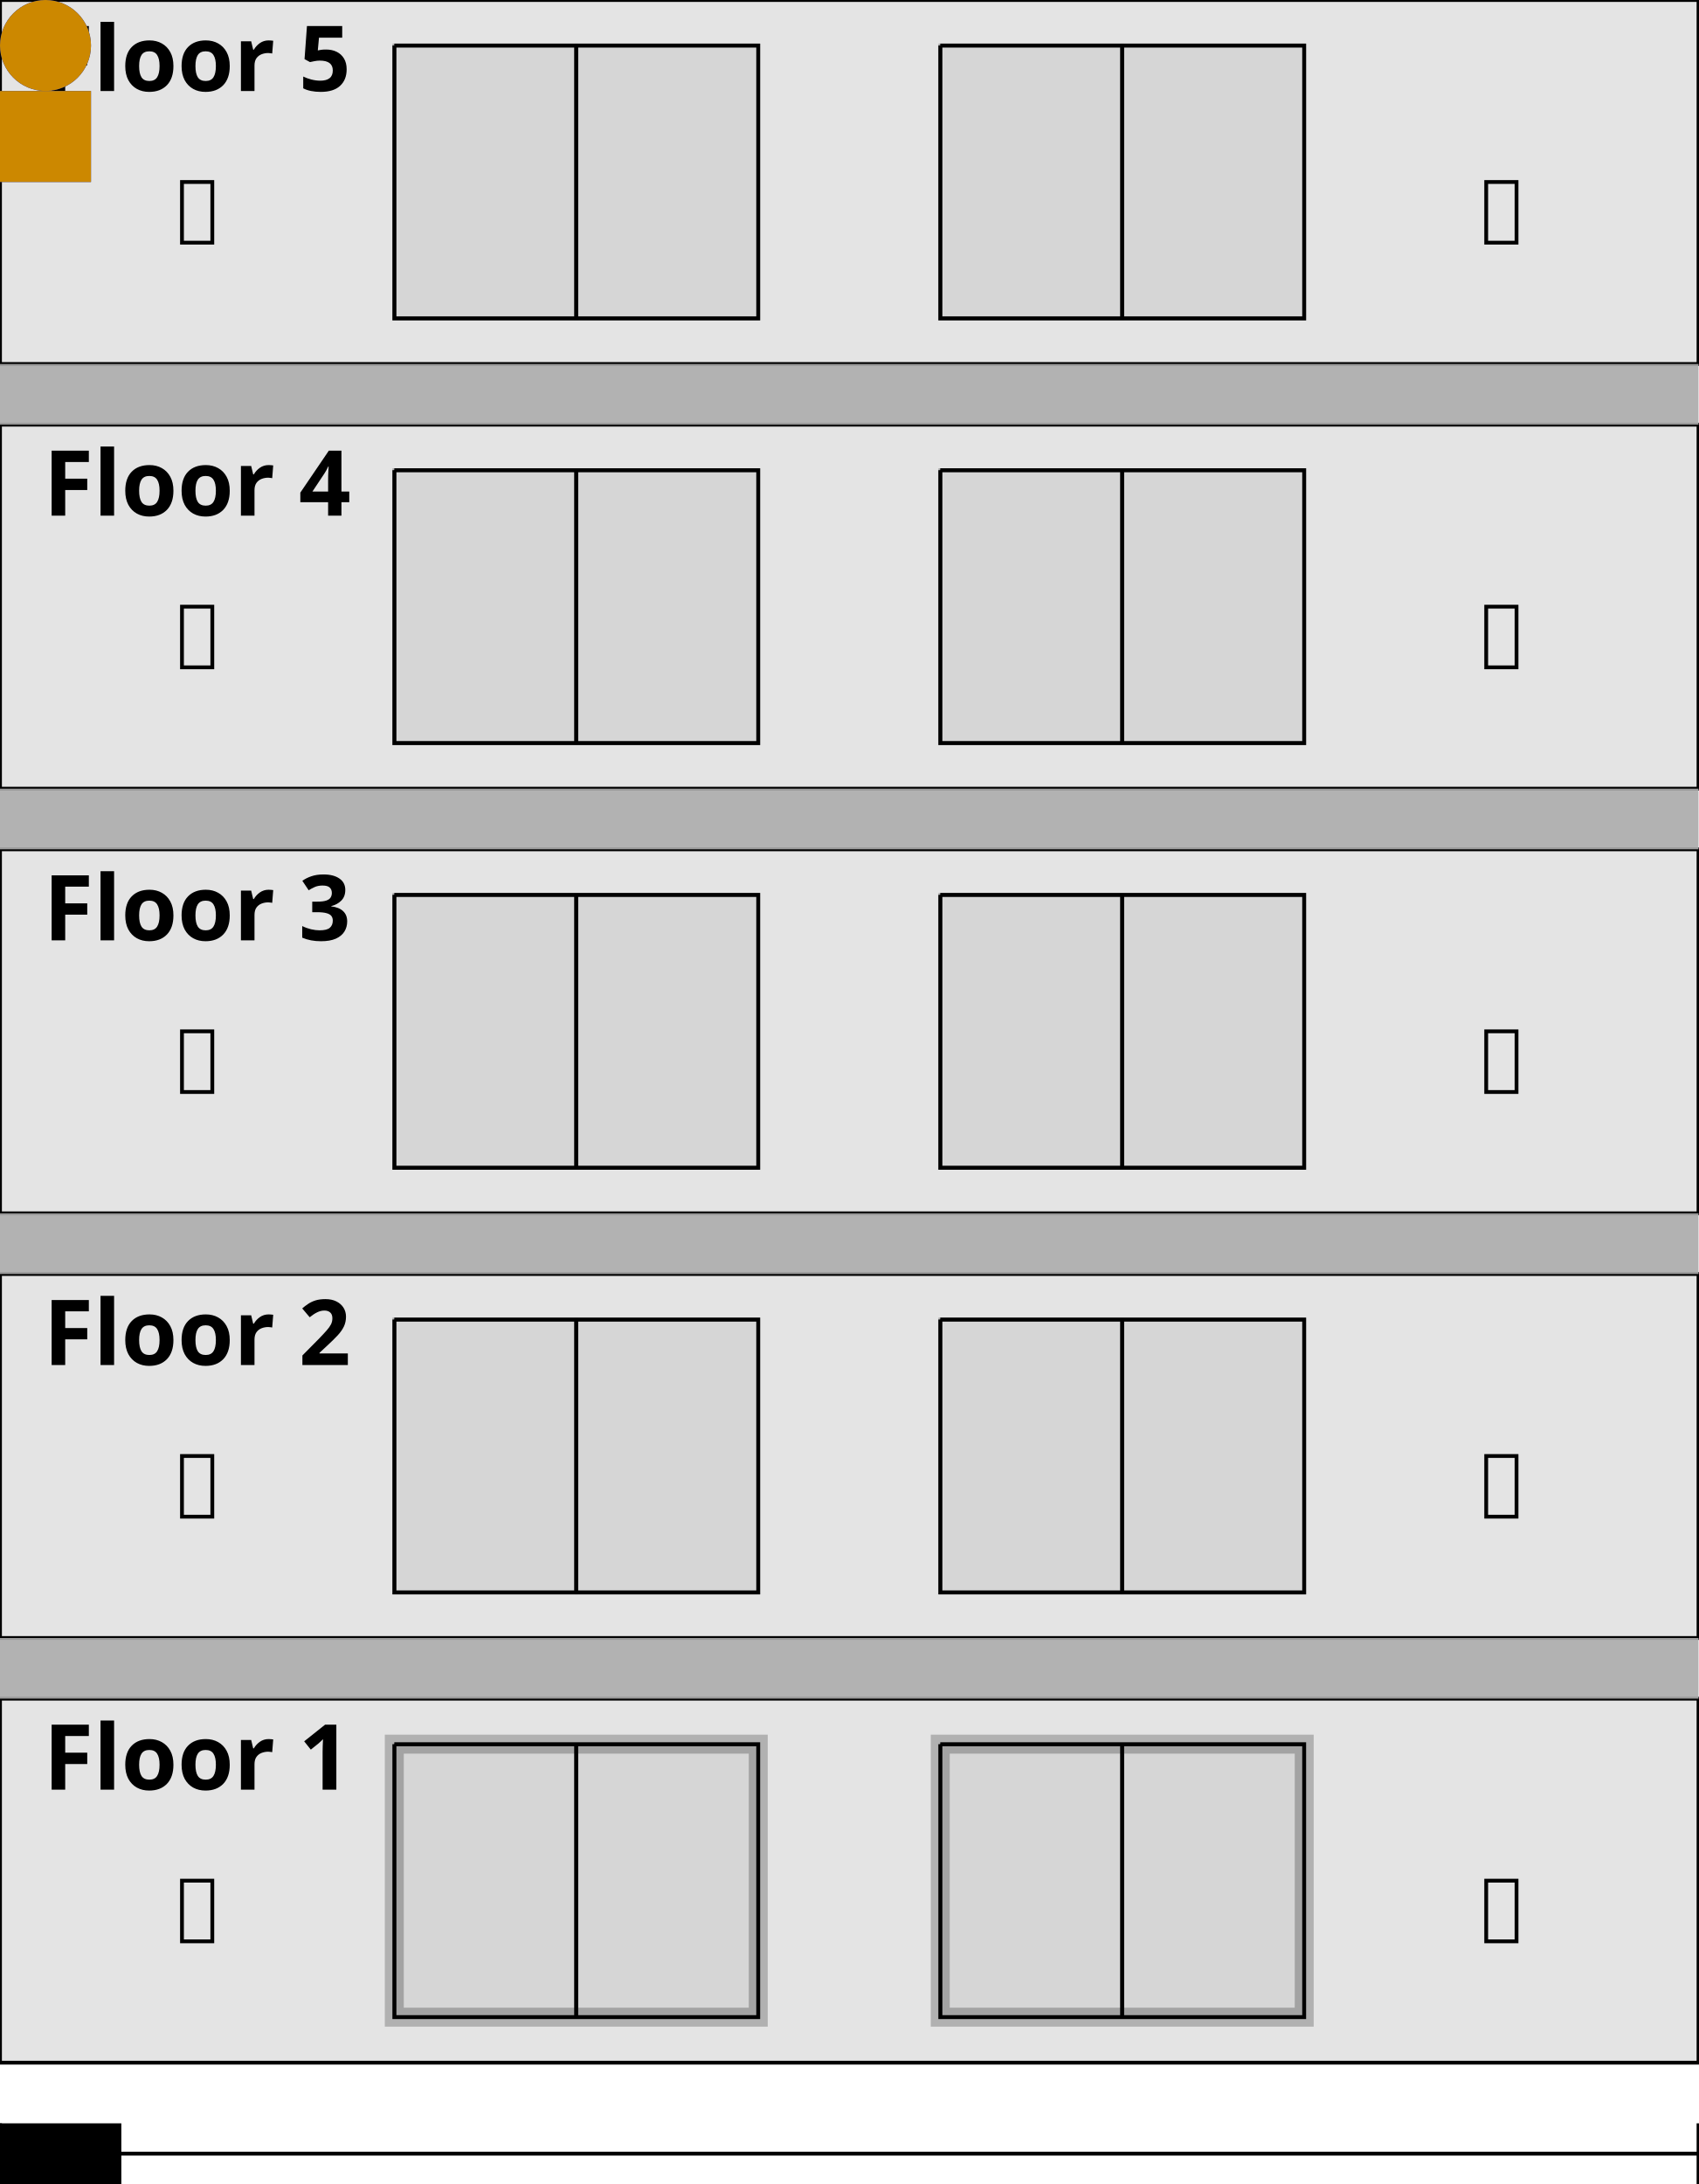
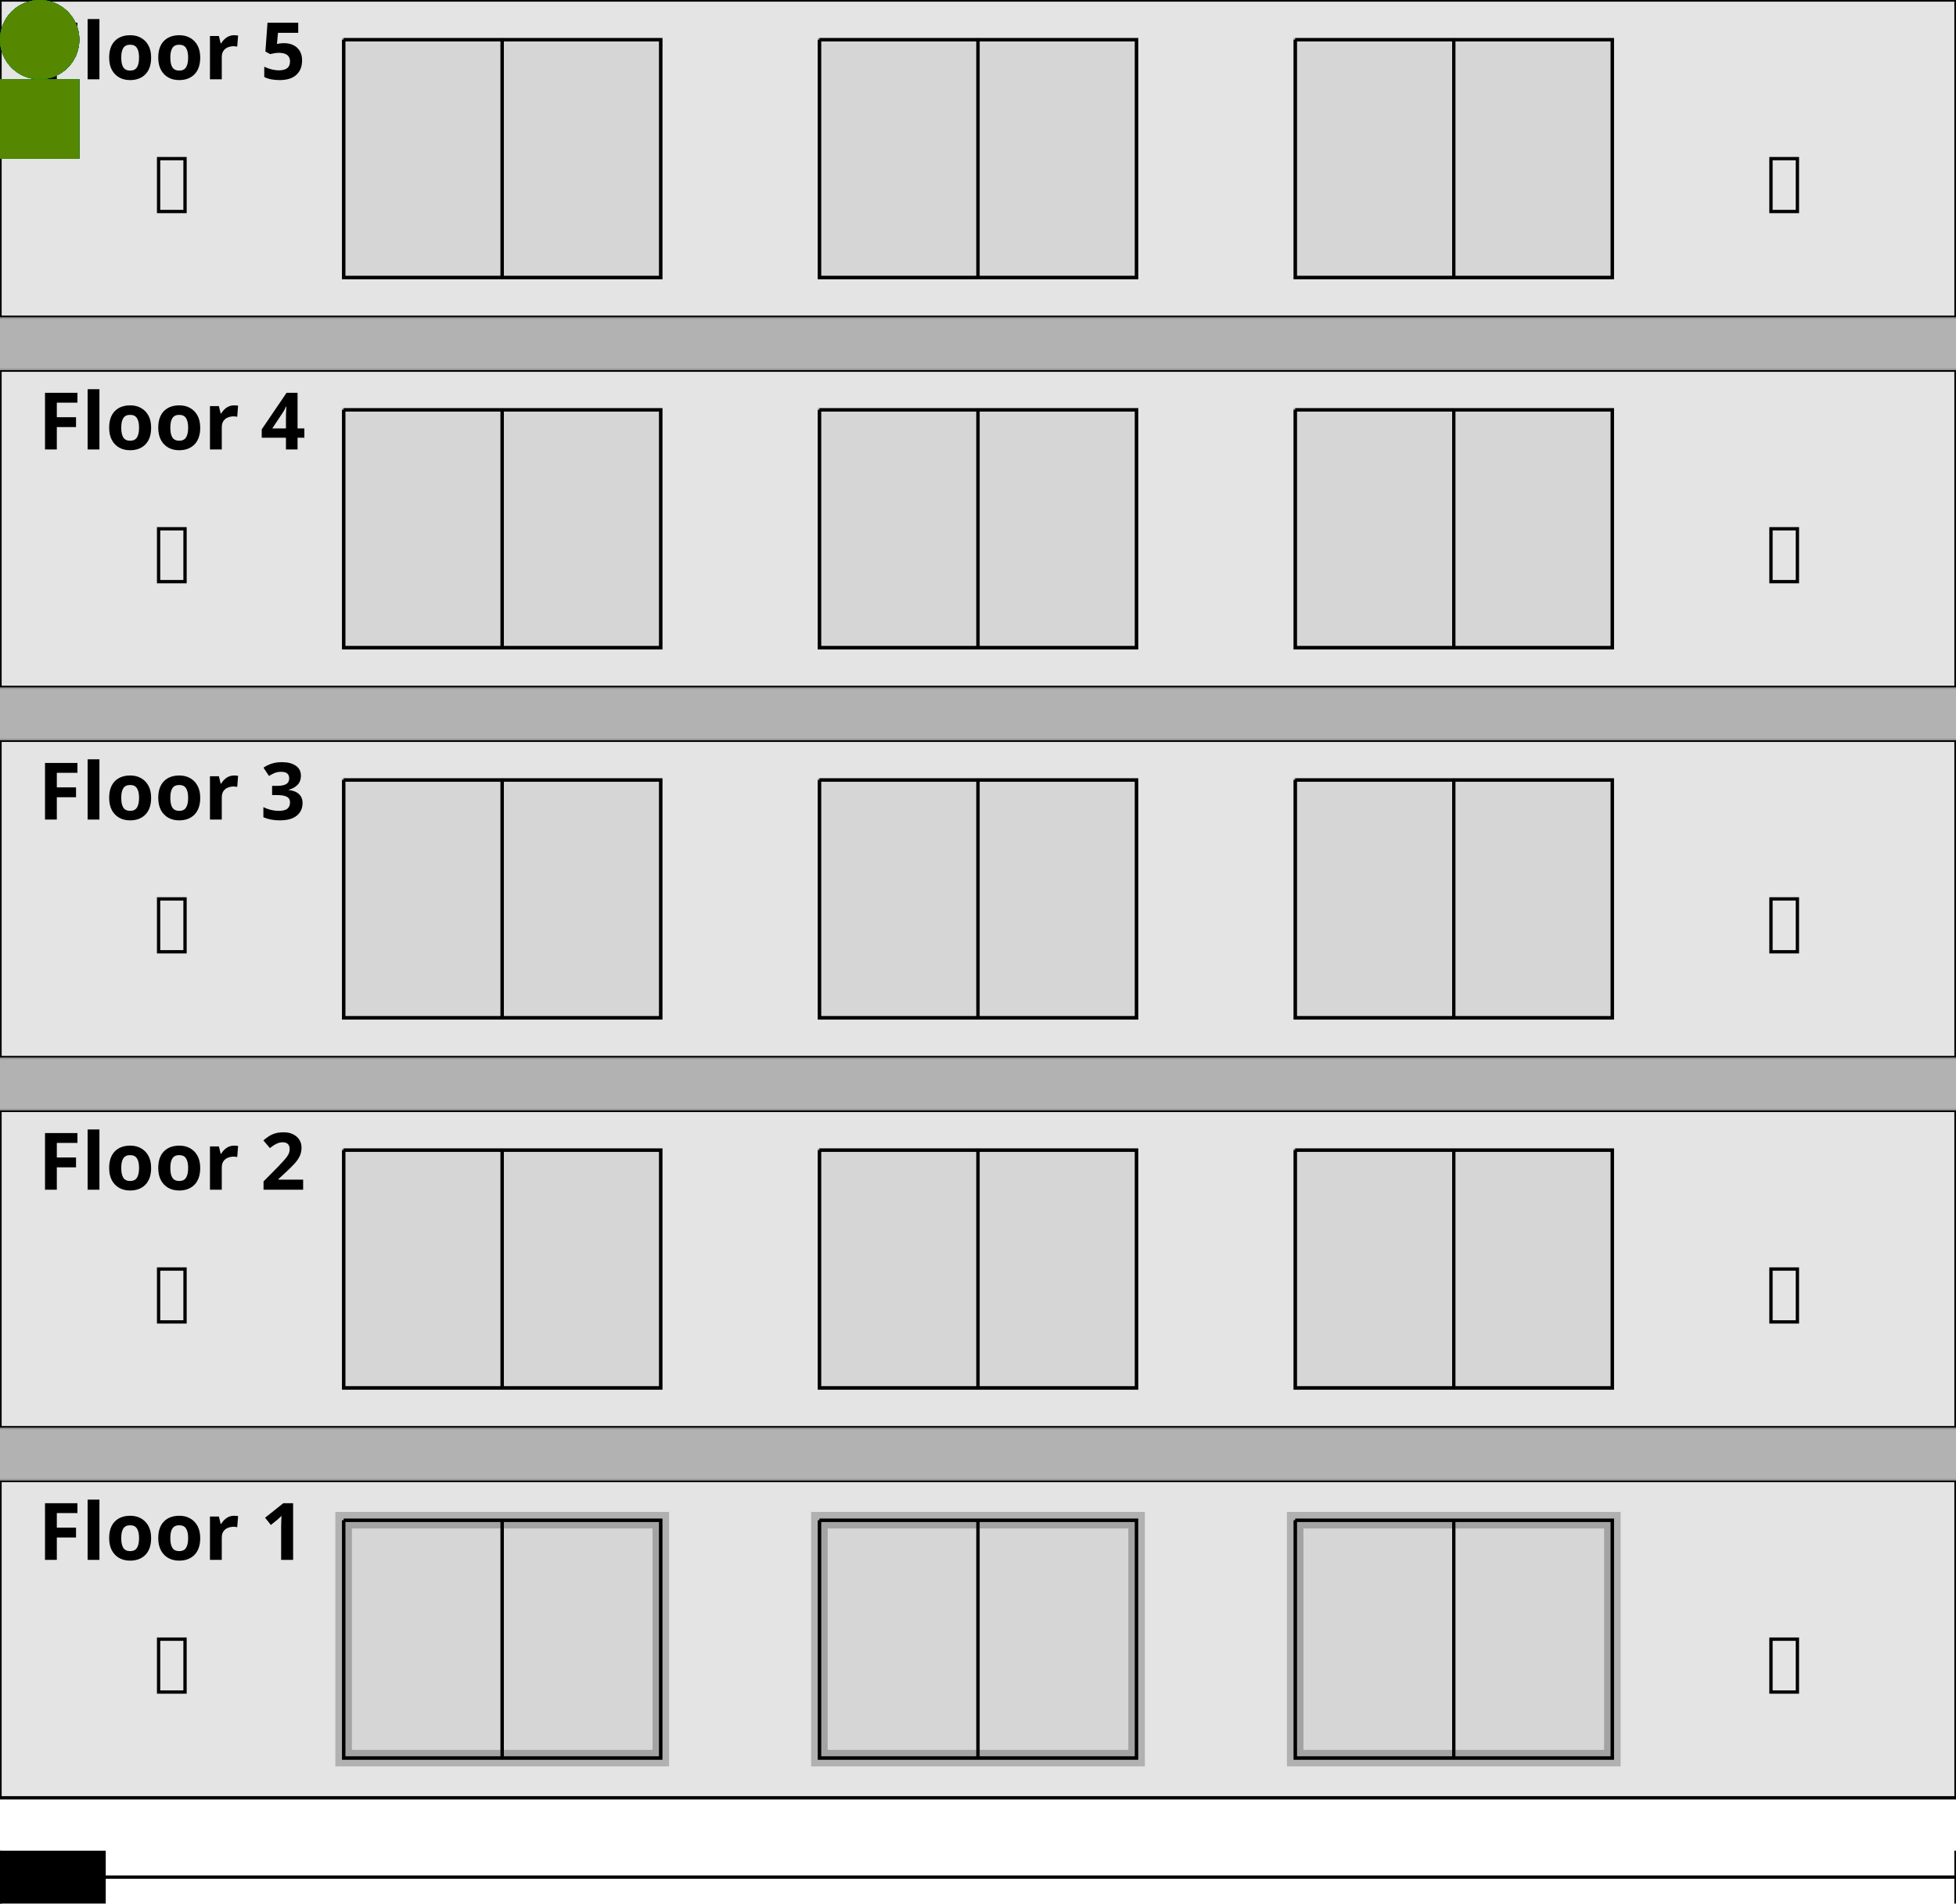
- <svg xmlns="http://www.w3.org/2000/svg" version="1.1" width="448" height="576">
+ <svg xmlns="http://www.w3.org/2000/svg" version="1.1" width="592" height="576">
  <defs>
    <g id="p">
      <circle r="12" cx="12" cy="12" />
      <rect x="0" y="24" width="24" height="24" />
    </g>
  </defs>
  <rect x="104" y="460" width="96" height="72" style="fill: none; stroke: black; stroke-width: 5;">
    <set attributeName="y" to="460" begin="z.begin" />
-     <animate attributeName="y" values="460;12" begin="z.begin+5.94s" dur="1.00s" fill="freeze" />
-     <animate attributeName="y" values="12;124" begin="z.begin+9.42s" dur="1.00s" fill="freeze" />
+     <animate attributeName="y" values="460;12" begin="z.begin+4.38s" dur="1.50s" fill="freeze" />
+     <animate attributeName="y" values="12;460" begin="z.begin+11.42s" dur="1.50s" fill="freeze" />
+     <animate attributeName="y" values="460;124" begin="z.begin+18.45s" dur="1.50s" fill="freeze" />
+     <animate attributeName="y" values="124;12" begin="z.begin+25.51s" dur="1.50s" fill="freeze" />
+     <animate attributeName="y" values="12;124" begin="z.begin+32.55s" dur="1.50s" fill="freeze" />
  </rect>
  <rect x="248" y="460" width="96" height="72" style="fill: none; stroke: black; stroke-width: 5;">
    <set attributeName="y" to="460" begin="z.begin" />
-     <animate attributeName="y" values="460;348" begin="z.begin+2.13s" dur="1.00s" fill="freeze" />
-     <animate attributeName="y" values="348;12" begin="z.begin+5.61s" dur="1.00s" fill="freeze" />
-   </rect>
-   <use href="#p" fill="#02c" x="-24">
+     <animate attributeName="y" values="460;236" begin="z.begin+3.24s" dur="1.50s" fill="freeze" />
+     <animate attributeName="y" values="236;460" begin="z.begin+9.98s" dur="1.50s" fill="freeze" />
+     <animate attributeName="y" values="460;236" begin="z.begin+16.88s" dur="1.50s" fill="freeze" />
+     <animate attributeName="y" values="236;124" begin="z.begin+24.08s" dur="1.50s" fill="freeze" />
+     <animate attributeName="y" values="124;236" begin="z.begin+31.04s" dur="1.50s" fill="freeze" />
+   </rect>
+   <rect x="392" y="460" width="96" height="72" style="fill: none; stroke: black; stroke-width: 5;">
+     <set attributeName="y" to="460" begin="z.begin" />
+     <animate attributeName="y" values="460;236" begin="z.begin+3.77s" dur="1.50s" fill="freeze" />
+     <animate attributeName="y" values="236;124" begin="z.begin+10.44s" dur="1.50s" fill="freeze" />
+     <animate attributeName="y" values="124;460" begin="z.begin+17.04s" dur="1.50s" fill="freeze" />
+     <animate attributeName="y" values="460;348" begin="z.begin+23.61s" dur="1.50s" fill="freeze" />
+     <animate attributeName="y" values="348;236" begin="z.begin+30.13s" dur="1.50s" fill="freeze" />
+     <animate attributeName="y" values="236;348" begin="z.begin+36.66s" dur="1.50s" fill="freeze" />
+   </rect>
+   <use href="#p" fill="#093" x="-24">
    <set attributeName="y" to="36" begin="z.begin" />
-     <set attributeName="x" to="147" begin="z.begin+7.39s" />
-     <animate attributeName="y" values="36;148" begin="z.begin+9.42s" dur="1.00s" fill="freeze" />
-     <set attributeName="x" to="-24" begin="z.begin+11.93s" />
-   </use>
-   <use href="#p" fill="#c80" x="-24">
-     <set attributeName="y" to="372" begin="z.begin" />
-     <set attributeName="x" to="272" begin="z.begin+3.59s" />
-     <animate attributeName="y" values="372;36" begin="z.begin+5.61s" dur="1.00s" fill="freeze" />
-     <set attributeName="x" to="-24" begin="z.begin+8.13s" />
+     <set attributeName="x" to="147" begin="z.begin+8.21s" />
+     <animate attributeName="y" values="36;484" begin="z.begin+11.42s" dur="1.50s" fill="freeze" />
+     <set attributeName="x" to="-24" begin="z.begin+15.74s" />
+   </use>
+   <use href="#p" fill="#750" x="-24">
+     <set attributeName="y" to="148" begin="z.begin" />
+     <set attributeName="x" to="128" begin="z.begin+22.31s" />
+     <animate attributeName="y" values="148;36" begin="z.begin+25.51s" dur="1.50s" fill="freeze" />
+     <set attributeName="x" to="-24" begin="z.begin+29.85s" />
+   </use>
+   <use href="#p" fill="#04b" x="-24">
+     <set attributeName="y" to="484" begin="z.begin" />
+     <set attributeName="x" to="301" begin="z.begin+13.39s" />
+     <animate attributeName="y" values="484;260" begin="z.begin+16.88s" dur="1.50s" fill="freeze" />
+     <set attributeName="x" to="-24" begin="z.begin+21.37s" />
+   </use>
+   <use href="#p" fill="#0ca" x="-24">
+     <set attributeName="y" to="484" begin="z.begin" />
+     <set attributeName="x" to="426" begin="z.begin+20.39s" />
+     <animate attributeName="y" values="484;372" begin="z.begin+23.61s" dur="1.50s" fill="freeze" />
+     <set attributeName="x" to="-24" begin="z.begin+27.43s" />
+   </use>
+   <use href="#p" fill="#0d0" x="-24">
+     <set attributeName="y" to="148" begin="z.begin" />
+     <set attributeName="x" to="119" begin="z.begin+22.31s" />
+     <animate attributeName="y" values="148;36" begin="z.begin+25.51s" dur="1.50s" fill="freeze" />
+     <set attributeName="x" to="-24" begin="z.begin+29.85s" />
+   </use>
+   <use href="#p" fill="#307" x="-24">
+     <set attributeName="y" to="148" begin="z.begin" />
+     <set attributeName="x" to="292" begin="z.begin+27.83s" />
+     <animate attributeName="y" values="148;260" begin="z.begin+31.04s" dur="1.50s" fill="freeze" />
+     <set attributeName="x" to="-24" begin="z.begin+34.64s" />
+   </use>
+   <use href="#p" fill="#208" x="-24">
+     <set attributeName="y" to="260" begin="z.begin" />
+     <set attributeName="x" to="417" begin="z.begin+33.45s" />
+     <animate attributeName="y" values="260;372" begin="z.begin+36.66s" dur="1.50s" fill="freeze" />
+     <set attributeName="x" to="-24" begin="z.begin+40.26s" />
+   </use>
+   <use href="#p" fill="#0b0" x="-24">
+     <set attributeName="y" to="260" begin="z.begin" />
+     <set attributeName="x" to="302" begin="z.begin+6.77s" />
+     <animate attributeName="y" values="260;484" begin="z.begin+9.98s" dur="1.50s" fill="freeze" />
+     <set attributeName="x" to="-24" begin="z.begin+13.89s" />
+   </use>
+   <use href="#p" fill="#580" x="-24">
+     <set attributeName="y" to="260" begin="z.begin" />
+     <set attributeName="x" to="427" begin="z.begin+7.23s" />
+     <animate attributeName="y" values="260;148" begin="z.begin+10.44s" dur="1.50s" fill="freeze" />
+     <set attributeName="x" to="-24" begin="z.begin+14.33s" />
  </use>
  <rect x="104" y="460" width="48" height="72" style="fill: #ccc; fill-opacity: 0.8; stroke: black">
    <set attributeName="x" to="104" begin="z.begin" />
+     <animate attributeName="x" begin="z.begin+12.92s" dur="2.32s" values="104;56" fill="freeze" />
+     <animate attributeName="x" begin="z.begin+16.84s" dur="1.61s" values="56;104" fill="freeze" />
  </rect>
  <rect x="152" y="460" width="48" height="72" style="fill: #ccc; fill-opacity: 0.8; stroke: black">
    <set attributeName="x" to="152" begin="z.begin" />
+     <animate attributeName="x" begin="z.begin+12.92s" dur="2.32s" values="152;200" fill="freeze" />
+     <animate attributeName="x" begin="z.begin+16.84s" dur="1.61s" values="200;152" fill="freeze" />
  </rect>
  <rect x="104" y="348" width="48" height="72" style="fill: #ccc; fill-opacity: 0.8; stroke: black">
    <set attributeName="x" to="104" begin="z.begin" />
  </rect>
  <rect x="152" y="348" width="48" height="72" style="fill: #ccc; fill-opacity: 0.8; stroke: black">
    <set attributeName="x" to="152" begin="z.begin" />
  </rect>
  <rect x="104" y="236" width="48" height="72" style="fill: #ccc; fill-opacity: 0.8; stroke: black">
    <set attributeName="x" to="104" begin="z.begin" />
  </rect>
  <rect x="152" y="236" width="48" height="72" style="fill: #ccc; fill-opacity: 0.8; stroke: black">
    <set attributeName="x" to="152" begin="z.begin" />
  </rect>
  <rect x="104" y="124" width="48" height="72" style="fill: #ccc; fill-opacity: 0.8; stroke: black">
    <set attributeName="x" to="104" begin="z.begin" />
-     <animate attributeName="x" begin="z.begin+10.42s" dur="1.01s" values="104;56" fill="freeze" />
-     <animate attributeName="x" begin="z.begin+12.44s" dur="1.01s" values="56;104" fill="freeze" />
+     <animate attributeName="x" begin="z.begin+19.95s" dur="2.36s" values="104;56" fill="freeze" />
+     <animate attributeName="x" begin="z.begin+23.91s" dur="1.60s" values="56;104" fill="freeze" />
+     <animate attributeName="x" begin="z.begin+34.06s" dur="2.45s" values="104;56" fill="freeze" />
+     <animate attributeName="x" begin="z.begin+38.11s" dur="1.61s" values="56;104" fill="freeze" />
  </rect>
  <rect x="152" y="124" width="48" height="72" style="fill: #ccc; fill-opacity: 0.8; stroke: black">
    <set attributeName="x" to="152" begin="z.begin" />
-     <animate attributeName="x" begin="z.begin+10.42s" dur="1.01s" values="152;200" fill="freeze" />
-     <animate attributeName="x" begin="z.begin+12.44s" dur="1.01s" values="200;152" fill="freeze" />
+     <animate attributeName="x" begin="z.begin+19.95s" dur="2.36s" values="152;200" fill="freeze" />
+     <animate attributeName="x" begin="z.begin+23.91s" dur="1.60s" values="200;152" fill="freeze" />
+     <animate attributeName="x" begin="z.begin+34.06s" dur="2.45s" values="152;200" fill="freeze" />
+     <animate attributeName="x" begin="z.begin+38.11s" dur="1.61s" values="200;152" fill="freeze" />
  </rect>
  <rect x="104" y="12" width="48" height="72" style="fill: #ccc; fill-opacity: 0.8; stroke: black">
    <set attributeName="x" to="104" begin="z.begin" />
-     <animate attributeName="x" begin="z.begin+6.95s" dur="0.44s" values="104;56" fill="freeze" />
-     <animate attributeName="x" begin="z.begin+8.40s" dur="1.02s" values="56;104" fill="freeze" />
+     <animate attributeName="x" begin="z.begin+5.88s" dur="2.33s" values="104;56" fill="freeze" />
+     <animate attributeName="x" begin="z.begin+9.81s" dur="1.60s" values="56;104" fill="freeze" />
+     <animate attributeName="x" begin="z.begin+27.02s" dur="2.33s" values="104;56" fill="freeze" />
+     <animate attributeName="x" begin="z.begin+30.95s" dur="1.60s" values="56;104" fill="freeze" />
  </rect>
  <rect x="152" y="12" width="48" height="72" style="fill: #ccc; fill-opacity: 0.8; stroke: black">
    <set attributeName="x" to="152" begin="z.begin" />
-     <animate attributeName="x" begin="z.begin+6.95s" dur="0.44s" values="152;200" fill="freeze" />
-     <animate attributeName="x" begin="z.begin+8.40s" dur="1.02s" values="200;152" fill="freeze" />
+     <animate attributeName="x" begin="z.begin+5.88s" dur="2.33s" values="152;200" fill="freeze" />
+     <animate attributeName="x" begin="z.begin+9.81s" dur="1.60s" values="200;152" fill="freeze" />
+     <animate attributeName="x" begin="z.begin+27.02s" dur="2.33s" values="152;200" fill="freeze" />
+     <animate attributeName="x" begin="z.begin+30.95s" dur="1.60s" values="200;152" fill="freeze" />
  </rect>
  <rect x="248" y="460" width="48" height="72" style="fill: #ccc; fill-opacity: 0.8; stroke: black">
    <set attributeName="x" to="248" begin="z.begin" />
+     <animate attributeName="x" begin="z.begin+11.48s" dur="1.91s" values="248;200" fill="freeze" />
+     <animate attributeName="x" begin="z.begin+15.28s" dur="1.60s" values="200;248" fill="freeze" />
  </rect>
  <rect x="296" y="460" width="48" height="72" style="fill: #ccc; fill-opacity: 0.8; stroke: black">
    <set attributeName="x" to="296" begin="z.begin" />
+     <animate attributeName="x" begin="z.begin+11.48s" dur="1.91s" values="296;344" fill="freeze" />
+     <animate attributeName="x" begin="z.begin+15.28s" dur="1.60s" values="344;296" fill="freeze" />
  </rect>
  <rect x="248" y="348" width="48" height="72" style="fill: #ccc; fill-opacity: 0.8; stroke: black">
    <set attributeName="x" to="248" begin="z.begin" />
-     <animate attributeName="x" begin="z.begin+3.13s" dur="0.46s" values="248;200" fill="freeze" />
-     <animate attributeName="x" begin="z.begin+4.60s" dur="1.01s" values="200;248" fill="freeze" />
  </rect>
  <rect x="296" y="348" width="48" height="72" style="fill: #ccc; fill-opacity: 0.8; stroke: black">
    <set attributeName="x" to="296" begin="z.begin" />
-     <animate attributeName="x" begin="z.begin+3.13s" dur="0.46s" values="296;344" fill="freeze" />
-     <animate attributeName="x" begin="z.begin+4.60s" dur="1.01s" values="344;296" fill="freeze" />
  </rect>
  <rect x="248" y="236" width="48" height="72" style="fill: #ccc; fill-opacity: 0.8; stroke: black">
    <set attributeName="x" to="248" begin="z.begin" />
+     <animate attributeName="x" begin="z.begin+4.74s" dur="2.03s" values="248;200" fill="freeze" />
+     <animate attributeName="x" begin="z.begin+8.37s" dur="1.61s" values="200;248" fill="freeze" />
+     <animate attributeName="x" begin="z.begin+18.38s" dur="2.48s" values="248;200" fill="freeze" />
+     <animate attributeName="x" begin="z.begin+22.47s" dur="1.61s" values="200;248" fill="freeze" />
+     <animate attributeName="x" begin="z.begin+32.54s" dur="1.60s" values="248;200" fill="freeze" />
+     <animate attributeName="x" begin="z.begin+35.75s" dur="1.60s" values="200;248" fill="freeze" />
  </rect>
  <rect x="296" y="236" width="48" height="72" style="fill: #ccc; fill-opacity: 0.8; stroke: black">
    <set attributeName="x" to="296" begin="z.begin" />
+     <animate attributeName="x" begin="z.begin+4.74s" dur="2.03s" values="296;344" fill="freeze" />
+     <animate attributeName="x" begin="z.begin+8.37s" dur="1.61s" values="344;296" fill="freeze" />
+     <animate attributeName="x" begin="z.begin+18.38s" dur="2.48s" values="296;344" fill="freeze" />
+     <animate attributeName="x" begin="z.begin+22.47s" dur="1.61s" values="344;296" fill="freeze" />
+     <animate attributeName="x" begin="z.begin+32.54s" dur="1.60s" values="296;344" fill="freeze" />
+     <animate attributeName="x" begin="z.begin+35.75s" dur="1.60s" values="344;296" fill="freeze" />
  </rect>
  <rect x="248" y="124" width="48" height="72" style="fill: #ccc; fill-opacity: 0.8; stroke: black">
    <set attributeName="x" to="248" begin="z.begin" />
+     <animate attributeName="x" begin="z.begin+25.58s" dur="2.25s" values="248;200" fill="freeze" />
+     <animate attributeName="x" begin="z.begin+29.43s" dur="1.60s" values="200;248" fill="freeze" />
  </rect>
  <rect x="296" y="124" width="48" height="72" style="fill: #ccc; fill-opacity: 0.8; stroke: black">
    <set attributeName="x" to="296" begin="z.begin" />
+     <animate attributeName="x" begin="z.begin+25.58s" dur="2.25s" values="296;344" fill="freeze" />
+     <animate attributeName="x" begin="z.begin+29.43s" dur="1.60s" values="344;296" fill="freeze" />
  </rect>
  <rect x="248" y="12" width="48" height="72" style="fill: #ccc; fill-opacity: 0.8; stroke: black">
    <set attributeName="x" to="248" begin="z.begin" />
-     <animate attributeName="x" begin="z.begin+6.62s" dur="1.01s" values="248;200" fill="freeze" />
-     <animate attributeName="x" begin="z.begin+8.64s" dur="1.01s" values="200;248" fill="freeze" />
  </rect>
  <rect x="296" y="12" width="48" height="72" style="fill: #ccc; fill-opacity: 0.8; stroke: black">
    <set attributeName="x" to="296" begin="z.begin" />
-     <animate attributeName="x" begin="z.begin+6.62s" dur="1.01s" values="296;344" fill="freeze" />
-     <animate attributeName="x" begin="z.begin+8.64s" dur="1.01s" values="344;296" fill="freeze" />
-   </rect>
-   <path d="M0 0 L448 0 L448 96 L0 96 L0 0 M104 12 L104 84 L200 84 L200 12 L104 12 M248 12 L248 84 L344 84 L344 12 L248 12 M0 112 L448 112 L448 208 L0 208 L0 112 M104 124 L104 196 L200 196 L200 124 L104 124 M248 124 L248 196 L344 196 L344 124 L248 124 M0 224 L448 224 L448 320 L0 320 L0 224 M104 236 L104 308 L200 308 L200 236 L104 236 M248 236 L248 308 L344 308 L344 236 L248 236 M0 336 L448 336 L448 432 L0 432 L0 336 M104 348 L104 420 L200 420 L200 348 L104 348 M248 348 L248 420 L344 420 L344 348 L248 348 M0 448 L448 448 L448 544 L0 544 L0 448 M104 460 L104 532 L200 532 L200 460 L104 460 M248 460 L248 532 L344 532 L344 460 L248 460 " style="stroke: black; fill: #ddd; fill-opacity: 0.8" />
+   </rect>
+   <rect x="392" y="460" width="48" height="72" style="fill: #ccc; fill-opacity: 0.8; stroke: black">
+     <set attributeName="x" to="392" begin="z.begin" />
+     <animate attributeName="x" begin="z.begin+18.55s" dur="1.85s" values="392;344" fill="freeze" />
+     <animate attributeName="x" begin="z.begin+22.00s" dur="1.61s" values="344;392" fill="freeze" />
+   </rect>
+   <rect x="440" y="460" width="48" height="72" style="fill: #ccc; fill-opacity: 0.8; stroke: black">
+     <set attributeName="x" to="440" begin="z.begin" />
+     <animate attributeName="x" begin="z.begin+18.55s" dur="1.85s" values="440;488" fill="freeze" />
+     <animate attributeName="x" begin="z.begin+22.00s" dur="1.61s" values="488;440" fill="freeze" />
+   </rect>
+   <rect x="392" y="348" width="48" height="72" style="fill: #ccc; fill-opacity: 0.8; stroke: black">
+     <set attributeName="x" to="392" begin="z.begin" />
+     <animate attributeName="x" begin="z.begin+25.11s" dur="1.82s" values="392;344" fill="freeze" />
+     <animate attributeName="x" begin="z.begin+28.53s" dur="1.60s" values="344;392" fill="freeze" />
+     <animate attributeName="x" begin="z.begin+38.16s" dur="1.60s" values="392;344" fill="freeze" />
+     <animate attributeName="x" begin="z.begin+41.37s" dur="1.60s" values="344;392" fill="freeze" />
+   </rect>
+   <rect x="440" y="348" width="48" height="72" style="fill: #ccc; fill-opacity: 0.8; stroke: black">
+     <set attributeName="x" to="440" begin="z.begin" />
+     <animate attributeName="x" begin="z.begin+25.11s" dur="1.82s" values="440;488" fill="freeze" />
+     <animate attributeName="x" begin="z.begin+28.53s" dur="1.60s" values="488;440" fill="freeze" />
+     <animate attributeName="x" begin="z.begin+38.16s" dur="1.60s" values="440;488" fill="freeze" />
+     <animate attributeName="x" begin="z.begin+41.37s" dur="1.60s" values="488;440" fill="freeze" />
+   </rect>
+   <rect x="392" y="236" width="48" height="72" style="fill: #ccc; fill-opacity: 0.8; stroke: black">
+     <set attributeName="x" to="392" begin="z.begin" />
+     <animate attributeName="x" begin="z.begin+5.27s" dur="1.96s" values="392;344" fill="freeze" />
+     <animate attributeName="x" begin="z.begin+8.83s" dur="1.60s" values="344;392" fill="freeze" />
+     <animate attributeName="x" begin="z.begin+31.64s" dur="1.81s" values="392;344" fill="freeze" />
+     <animate attributeName="x" begin="z.begin+35.05s" dur="1.60s" values="344;392" fill="freeze" />
+   </rect>
+   <rect x="440" y="236" width="48" height="72" style="fill: #ccc; fill-opacity: 0.8; stroke: black">
+     <set attributeName="x" to="440" begin="z.begin" />
+     <animate attributeName="x" begin="z.begin+5.27s" dur="1.96s" values="440;488" fill="freeze" />
+     <animate attributeName="x" begin="z.begin+8.83s" dur="1.60s" values="488;440" fill="freeze" />
+     <animate attributeName="x" begin="z.begin+31.64s" dur="1.81s" values="440;488" fill="freeze" />
+     <animate attributeName="x" begin="z.begin+35.05s" dur="1.60s" values="488;440" fill="freeze" />
+   </rect>
+   <rect x="392" y="124" width="48" height="72" style="fill: #ccc; fill-opacity: 0.8; stroke: black">
+     <set attributeName="x" to="392" begin="z.begin" />
+     <animate attributeName="x" begin="z.begin+11.94s" dur="1.89s" values="392;344" fill="freeze" />
+     <animate attributeName="x" begin="z.begin+15.44s" dur="1.61s" values="344;392" fill="freeze" />
+   </rect>
+   <rect x="440" y="124" width="48" height="72" style="fill: #ccc; fill-opacity: 0.8; stroke: black">
+     <set attributeName="x" to="440" begin="z.begin" />
+     <animate attributeName="x" begin="z.begin+11.94s" dur="1.89s" values="440;488" fill="freeze" />
+     <animate attributeName="x" begin="z.begin+15.44s" dur="1.61s" values="488;440" fill="freeze" />
+   </rect>
+   <rect x="392" y="12" width="48" height="72" style="fill: #ccc; fill-opacity: 0.8; stroke: black">
+     <set attributeName="x" to="392" begin="z.begin" />
+   </rect>
+   <rect x="440" y="12" width="48" height="72" style="fill: #ccc; fill-opacity: 0.8; stroke: black">
+     <set attributeName="x" to="440" begin="z.begin" />
+   </rect>
+   <path d="M0 0 L592 0 L592 96 L0 96 L0 0 M104 12 L104 84 L200 84 L200 12 L104 12 M248 12 L248 84 L344 84 L344 12 L248 12 M392 12 L392 84 L488 84 L488 12 L392 12 M0 112 L592 112 L592 208 L0 208 L0 112 M104 124 L104 196 L200 196 L200 124 L104 124 M248 124 L248 196 L344 196 L344 124 L248 124 M392 124 L392 196 L488 196 L488 124 L392 124 M0 224 L592 224 L592 320 L0 320 L0 224 M104 236 L104 308 L200 308 L200 236 L104 236 M248 236 L248 308 L344 308 L344 236 L248 236 M392 236 L392 308 L488 308 L488 236 L392 236 M0 336 L592 336 L592 432 L0 432 L0 336 M104 348 L104 420 L200 420 L200 348 L104 348 M248 348 L248 420 L344 420 L344 348 L248 348 M392 348 L392 420 L488 420 L488 348 L392 348 M0 448 L592 448 L592 544 L0 544 L0 448 M104 460 L104 532 L200 532 L200 460 L104 460 M248 460 L248 532 L344 532 L344 460 L248 460 M392 460 L392 532 L488 532 L488 460 L392 460 " style="stroke: black; fill: #ddd; fill-opacity: 0.8" />
  <text x="52" y="24" style="font-size: 24px; font-weight: bold; font-family: sans-serif; text-anchor: middle">Floor 5</text>
  <rect x="48" y="48" width="8" height="16" style="fill: none; stroke: black;" />
-   <rect x="392" y="48" width="8" height="16" style="fill: none; stroke: black;" />
-   <rect x="0" y="96" width="448" height="16" style="fill: #aaa; fill-opacity: 0.9;" />
+   <rect x="536" y="48" width="8" height="16" style="fill: none; stroke: black;" />
+   <rect x="0" y="96" width="592" height="16" style="fill: #aaa; fill-opacity: 0.9;" />
  <text x="52" y="136" style="font-size: 24px; font-weight: bold; font-family: sans-serif; text-anchor: middle">Floor 4</text>
  <rect x="48" y="160" width="8" height="16" style="fill: none; stroke: black;" />
-   <rect x="392" y="160" width="8" height="16" style="fill: none; stroke: black;" />
-   <rect x="0" y="208" width="448" height="16" style="fill: #aaa; fill-opacity: 0.9;" />
+   <rect x="536" y="160" width="8" height="16" style="fill: none; stroke: black;" />
+   <rect x="0" y="208" width="592" height="16" style="fill: #aaa; fill-opacity: 0.9;" />
  <text x="52" y="248" style="font-size: 24px; font-weight: bold; font-family: sans-serif; text-anchor: middle">Floor 3</text>
  <rect x="48" y="272" width="8" height="16" style="fill: none; stroke: black;" />
-   <rect x="392" y="272" width="8" height="16" style="fill: none; stroke: black;" />
-   <rect x="0" y="320" width="448" height="16" style="fill: #aaa; fill-opacity: 0.9;" />
+   <rect x="536" y="272" width="8" height="16" style="fill: none; stroke: black;" />
+   <rect x="0" y="320" width="592" height="16" style="fill: #aaa; fill-opacity: 0.9;" />
  <text x="52" y="360" style="font-size: 24px; font-weight: bold; font-family: sans-serif; text-anchor: middle">Floor 2</text>
  <rect x="48" y="384" width="8" height="16" style="fill: none; stroke: black;" />
-   <rect x="392" y="384" width="8" height="16" style="fill: none; stroke: black;" />
-   <rect x="0" y="432" width="448" height="16" style="fill: #aaa; fill-opacity: 0.9;" />
+   <rect x="536" y="384" width="8" height="16" style="fill: none; stroke: black;" />
+   <rect x="0" y="432" width="592" height="16" style="fill: #aaa; fill-opacity: 0.9;" />
  <text x="52" y="472" style="font-size: 24px; font-weight: bold; font-family: sans-serif; text-anchor: middle">Floor 1</text>
  <rect x="48" y="496" width="8" height="16" style="fill: none; stroke: black;" />
-   <rect x="392" y="496" width="8" height="16" style="fill: none; stroke: black;" />
-   <use href="#p" fill="#02c">
+   <rect x="536" y="496" width="8" height="16" style="fill: none; stroke: black;" />
+   <use href="#p" fill="#093">
    <set attributeName="y" to="36" begin="z.begin" />
-     <animate attributeName="x" values="-554;40" begin="z.begin" dur="5.95s" fill="freeze" />
-     <animate attributeName="x" values="40;147" begin="z.begin+6.20s" dur="1.07s" fill="freeze" />
-     <animate attributeName="opacity" values="1;0" begin="z.begin+7.39s" dur="0.50s" fill="freeze" />
-     <set attributeName="y" to="148" begin="z.begin+11.43s" />
-     <animate attributeName="opacity" values="0;1" begin="z.begin+11.43s" dur="0.50s" fill="freeze" />
-     <animate attributeName="x" values="147;-24" begin="z.begin+11.93s" dur="1.71s" fill="freeze" />
-   </use>
-   <use href="#p" fill="#c80">
-     <set attributeName="y" to="372" begin="z.begin" />
-     <animate attributeName="x" values="596;384" begin="z.begin" dur="2.12s" fill="freeze" />
-     <animate attributeName="x" values="384;272" begin="z.begin+2.37s" dur="1.12s" fill="freeze" />
-     <animate attributeName="opacity" values="1;0" begin="z.begin+3.59s" dur="0.50s" fill="freeze" />
-     <set attributeName="y" to="36" begin="z.begin+7.63s" />
-     <animate attributeName="opacity" values="0;1" begin="z.begin+7.63s" dur="0.50s" fill="freeze" />
-     <animate attributeName="x" values="272;-24" begin="z.begin+8.13s" dur="2.96s" fill="freeze" />
-   </use>
-   <path d="M0 568 L448 568 M0 560 L0 576 M448 560 L448 576" style="stroke: black;" />
+     <animate attributeName="x" values="-392;40" begin="z.begin" dur="4.33s" fill="freeze" />
+     <animate attributeName="x" values="40;147" begin="z.begin+4.70s" dur="1.07s" fill="freeze" />
+     <animate attributeName="opacity" values="1;0" begin="z.begin+8.21s" dur="0.50s" fill="freeze" />
+     <set attributeName="y" to="484" begin="z.begin+15.24s" />
+     <animate attributeName="opacity" values="0;1" begin="z.begin+15.24s" dur="0.50s" fill="freeze" />
+     <animate attributeName="x" values="147;-24" begin="z.begin+15.74s" dur="1.71s" fill="freeze" />
+   </use>
+   <use href="#p" fill="#750">
+     <set attributeName="y" to="148" begin="z.begin" />
+     <animate attributeName="x" values="1471;528" begin="z.begin" dur="9.43s" fill="freeze" />
+     <animate attributeName="x" values="528;128" begin="z.begin+9.81s" dur="4.00s" fill="freeze" />
+     <animate attributeName="opacity" values="1;0" begin="z.begin+22.31s" dur="0.50s" fill="freeze" />
+     <set attributeName="y" to="36" begin="z.begin+29.35s" />
+     <animate attributeName="opacity" values="0;1" begin="z.begin+29.35s" dur="0.50s" fill="freeze" />
+     <animate attributeName="x" values="128;-24" begin="z.begin+29.85s" dur="1.52s" fill="freeze" />
+   </use>
+   <use href="#p" fill="#04b">
+     <set attributeName="y" to="484" begin="z.begin" />
+     <animate attributeName="x" values="-525;40" begin="z.begin" dur="5.65s" fill="freeze" />
+     <animate attributeName="x" values="40;301" begin="z.begin+6.03s" dur="2.61s" fill="freeze" />
+     <animate attributeName="opacity" values="1;0" begin="z.begin+13.39s" dur="0.50s" fill="freeze" />
+     <set attributeName="y" to="260" begin="z.begin+20.87s" />
+     <animate attributeName="opacity" values="0;1" begin="z.begin+20.87s" dur="0.50s" fill="freeze" />
+     <animate attributeName="x" values="301;592" begin="z.begin+21.37s" dur="2.91s" fill="freeze" />
+   </use>
+   <use href="#p" fill="#0ca">
+     <set attributeName="y" to="484" begin="z.begin" />
+     <animate attributeName="x" values="1104;528" begin="z.begin" dur="5.77s" fill="freeze" />
+     <animate attributeName="x" values="528;426" begin="z.begin+6.14s" dur="1.02s" fill="freeze" />
+     <animate attributeName="opacity" values="1;0" begin="z.begin+20.39s" dur="0.50s" fill="freeze" />
+     <set attributeName="y" to="372" begin="z.begin+26.93s" />
+     <animate attributeName="opacity" values="0;1" begin="z.begin+26.93s" dur="0.50s" fill="freeze" />
+     <animate attributeName="x" values="426;592" begin="z.begin+27.43s" dur="1.66s" fill="freeze" />
+   </use>
+   <use href="#p" fill="#0d0">
+     <set attributeName="y" to="148" begin="z.begin" />
+     <animate attributeName="x" values="-602;40" begin="z.begin" dur="6.42s" fill="freeze" />
+     <animate attributeName="x" values="40;119" begin="z.begin+6.80s" dur="0.79s" fill="freeze" />
+     <animate attributeName="opacity" values="1;0" begin="z.begin+22.31s" dur="0.50s" fill="freeze" />
+     <set attributeName="y" to="36" begin="z.begin+29.35s" />
+     <animate attributeName="opacity" values="0;1" begin="z.begin+29.35s" dur="0.50s" fill="freeze" />
+     <animate attributeName="x" values="119;-24" begin="z.begin+29.85s" dur="1.43s" fill="freeze" />
+   </use>
+   <use href="#p" fill="#307">
+     <set attributeName="y" to="148" begin="z.begin" />
+     <animate attributeName="x" values="1201;528" begin="z.begin" dur="6.73s" fill="freeze" />
+     <animate attributeName="x" values="528;292" begin="z.begin+7.11s" dur="2.36s" fill="freeze" />
+     <animate attributeName="opacity" values="1;0" begin="z.begin+27.83s" dur="0.50s" fill="freeze" />
+     <set attributeName="y" to="260" begin="z.begin+34.14s" />
+     <animate attributeName="opacity" values="0;1" begin="z.begin+34.14s" dur="0.50s" fill="freeze" />
+     <animate attributeName="x" values="292;-24" begin="z.begin+34.64s" dur="3.16s" fill="freeze" />
+   </use>
+   <use href="#p" fill="#208">
+     <set attributeName="y" to="260" begin="z.begin" />
+     <animate attributeName="x" values="-787;40" begin="z.begin" dur="8.27s" fill="freeze" />
+     <animate attributeName="x" values="40;417" begin="z.begin+8.65s" dur="3.77s" fill="freeze" />
+     <animate attributeName="opacity" values="1;0" begin="z.begin+33.45s" dur="0.50s" fill="freeze" />
+     <set attributeName="y" to="372" begin="z.begin+39.76s" />
+     <animate attributeName="opacity" values="0;1" begin="z.begin+39.76s" dur="0.50s" fill="freeze" />
+     <animate attributeName="x" values="417;592" begin="z.begin+40.26s" dur="1.75s" fill="freeze" />
+   </use>
+   <use href="#p" fill="#0b0">
+     <set attributeName="y" to="260" begin="z.begin" />
+     <animate attributeName="x" values="850;528" begin="z.begin" dur="3.22s" fill="freeze" />
+     <animate attributeName="x" values="528;302" begin="z.begin+3.60s" dur="2.26s" fill="freeze" />
+     <animate attributeName="opacity" values="1;0" begin="z.begin+6.77s" dur="0.50s" fill="freeze" />
+     <set attributeName="y" to="484" begin="z.begin+13.39s" />
+     <animate attributeName="opacity" values="0;1" begin="z.begin+13.39s" dur="0.50s" fill="freeze" />
+     <animate attributeName="x" values="302;592" begin="z.begin+13.89s" dur="2.90s" fill="freeze" />
+   </use>
+   <use href="#p" fill="#580">
+     <set attributeName="y" to="260" begin="z.begin" />
+     <animate attributeName="x" values="-333;40" begin="z.begin" dur="3.74s" fill="freeze" />
+     <animate attributeName="x" values="40;427" begin="z.begin+4.11s" dur="3.12s" fill="freeze" />
+     <animate attributeName="opacity" values="1;0" begin="z.begin+7.23s" dur="0.50s" fill="freeze" />
+     <set attributeName="y" to="148" begin="z.begin+13.83s" />
+     <animate attributeName="opacity" values="0;1" begin="z.begin+13.83s" dur="0.50s" fill="freeze" />
+     <animate attributeName="x" values="427;-24" begin="z.begin+14.33s" dur="4.51s" fill="freeze" />
+   </use>
+   <path d="M0 568 L592 568 M0 560 L0 576 M592 560 L592 576" style="stroke: black;" />
  <rect width="32" height="16" x="0" y="560">
-     <animate id="z" attributeName="x" begin="0s;z.end" dur="13.46s" from="0" to="416" />
+     <animate id="z" attributeName="x" begin="0s;z.end" dur="42.97s" from="0" to="560" />
  </rect>
</svg>
